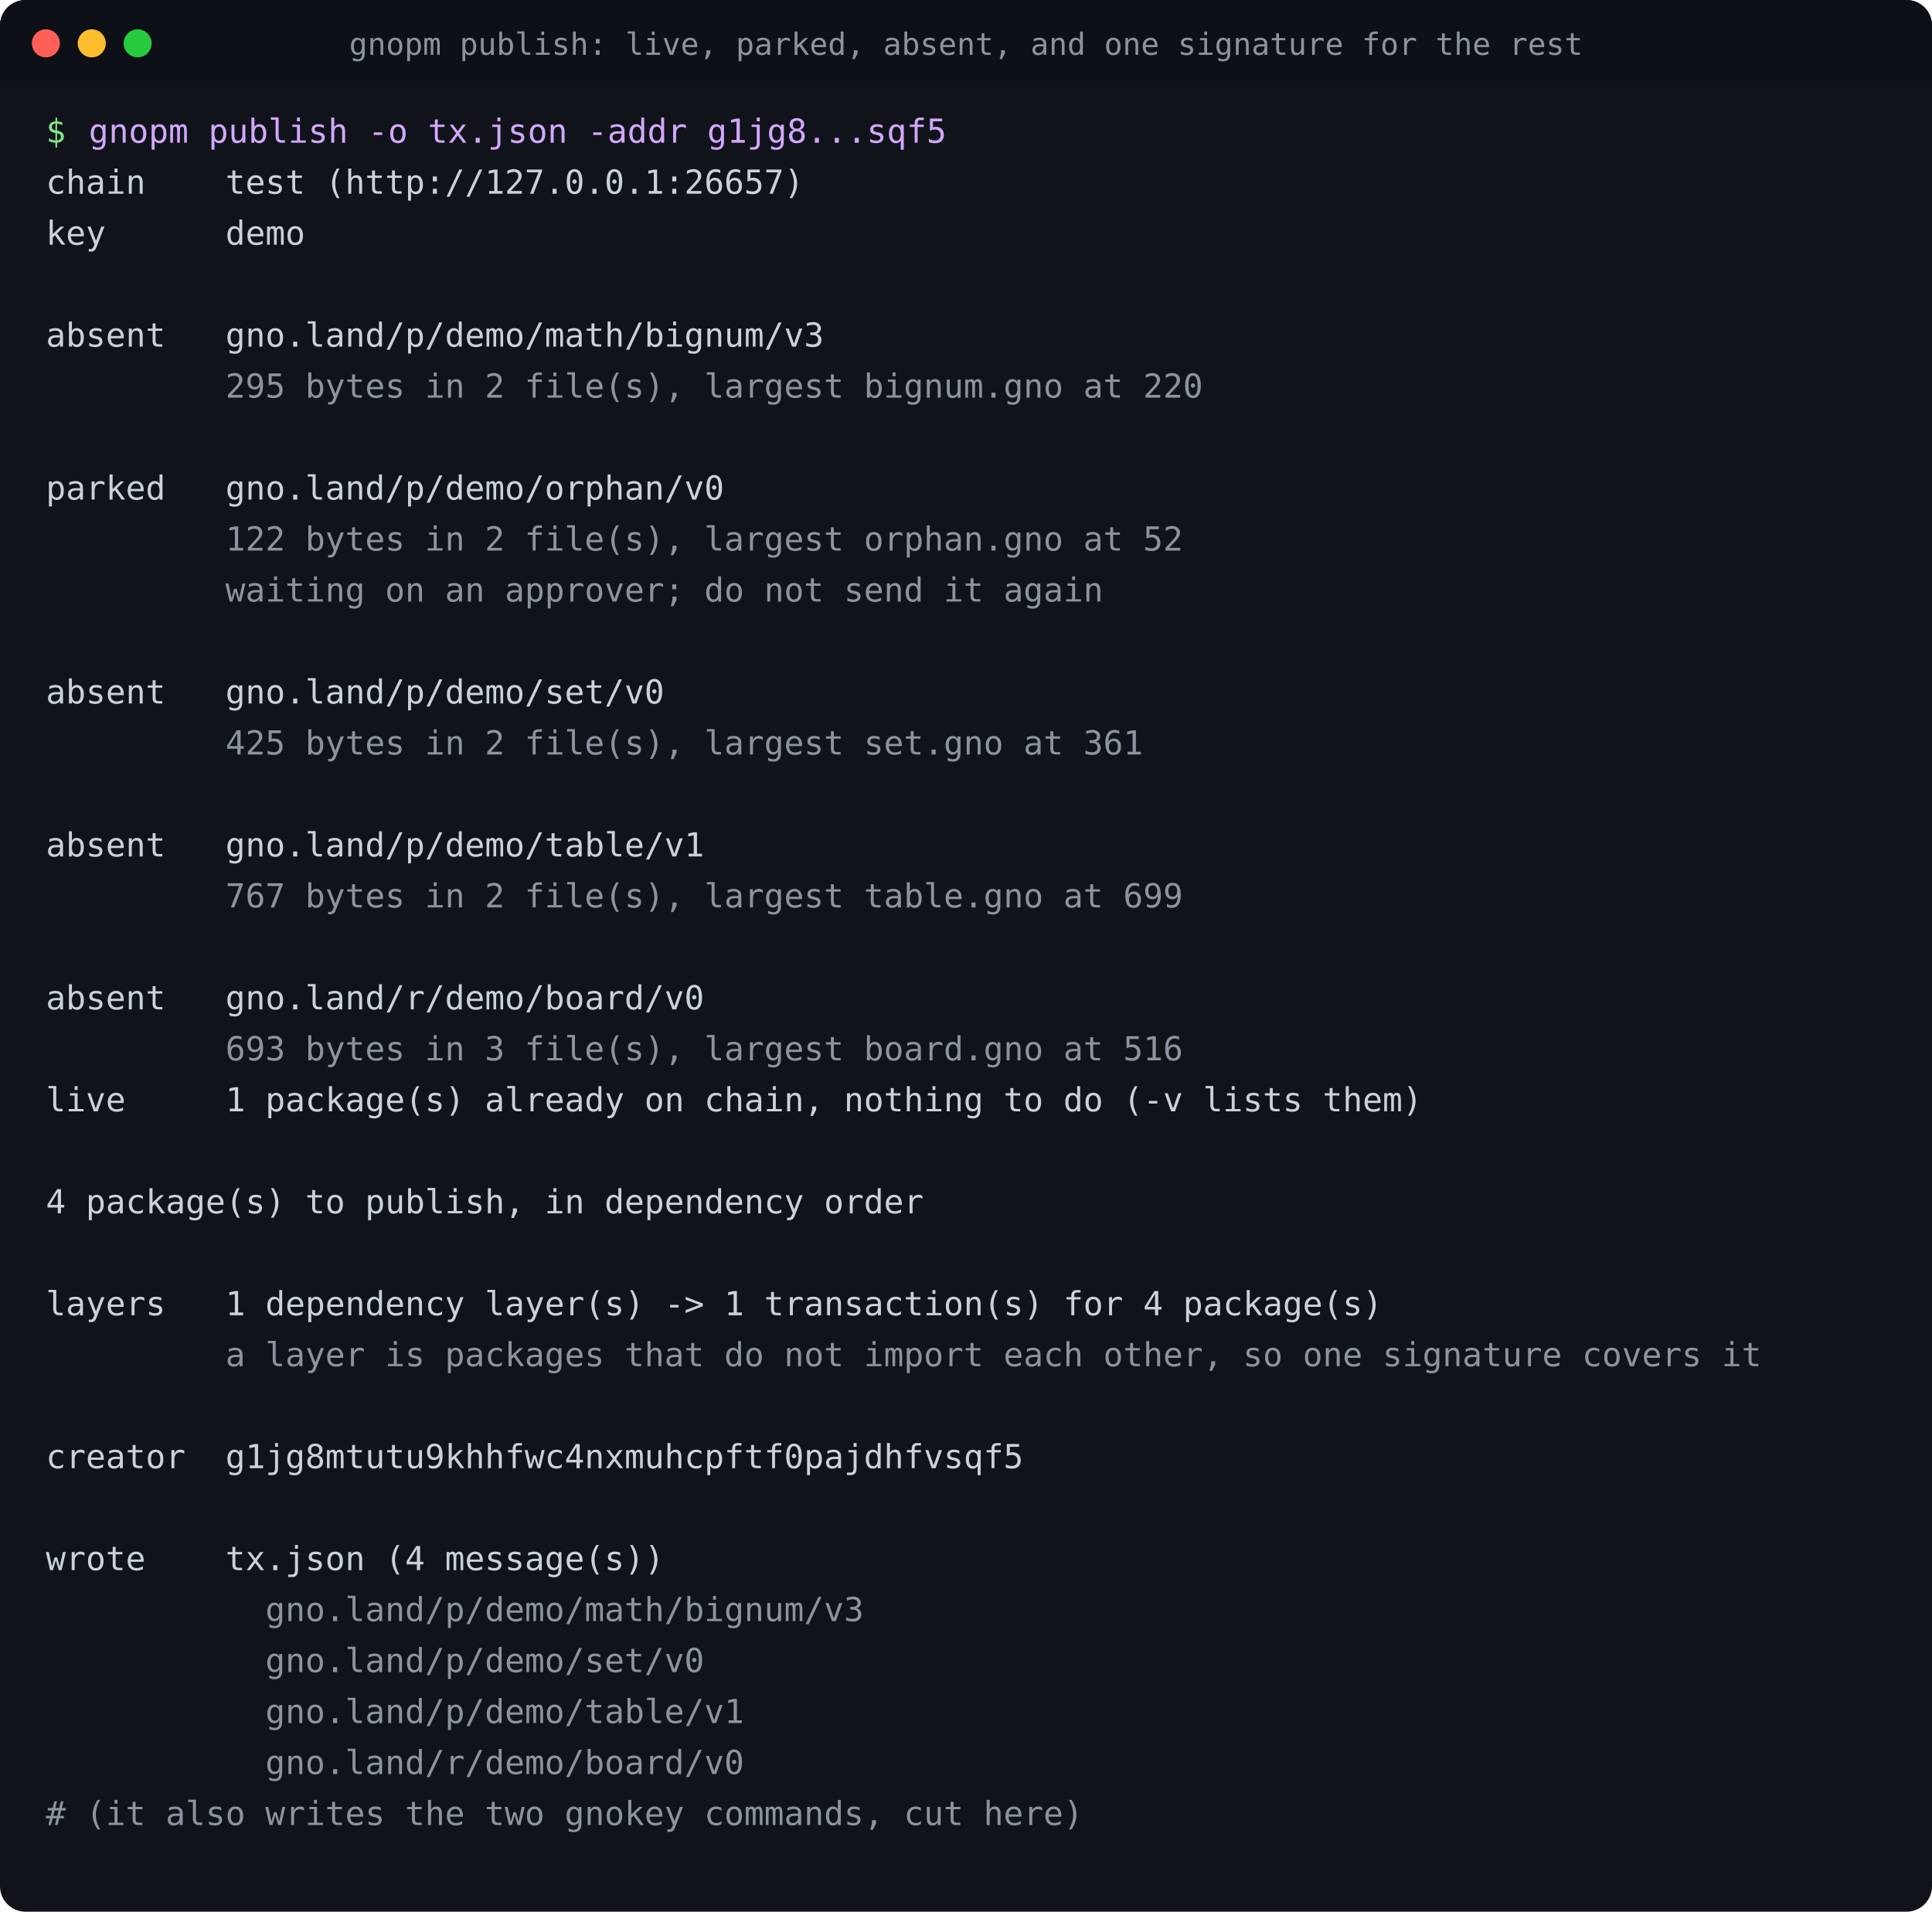
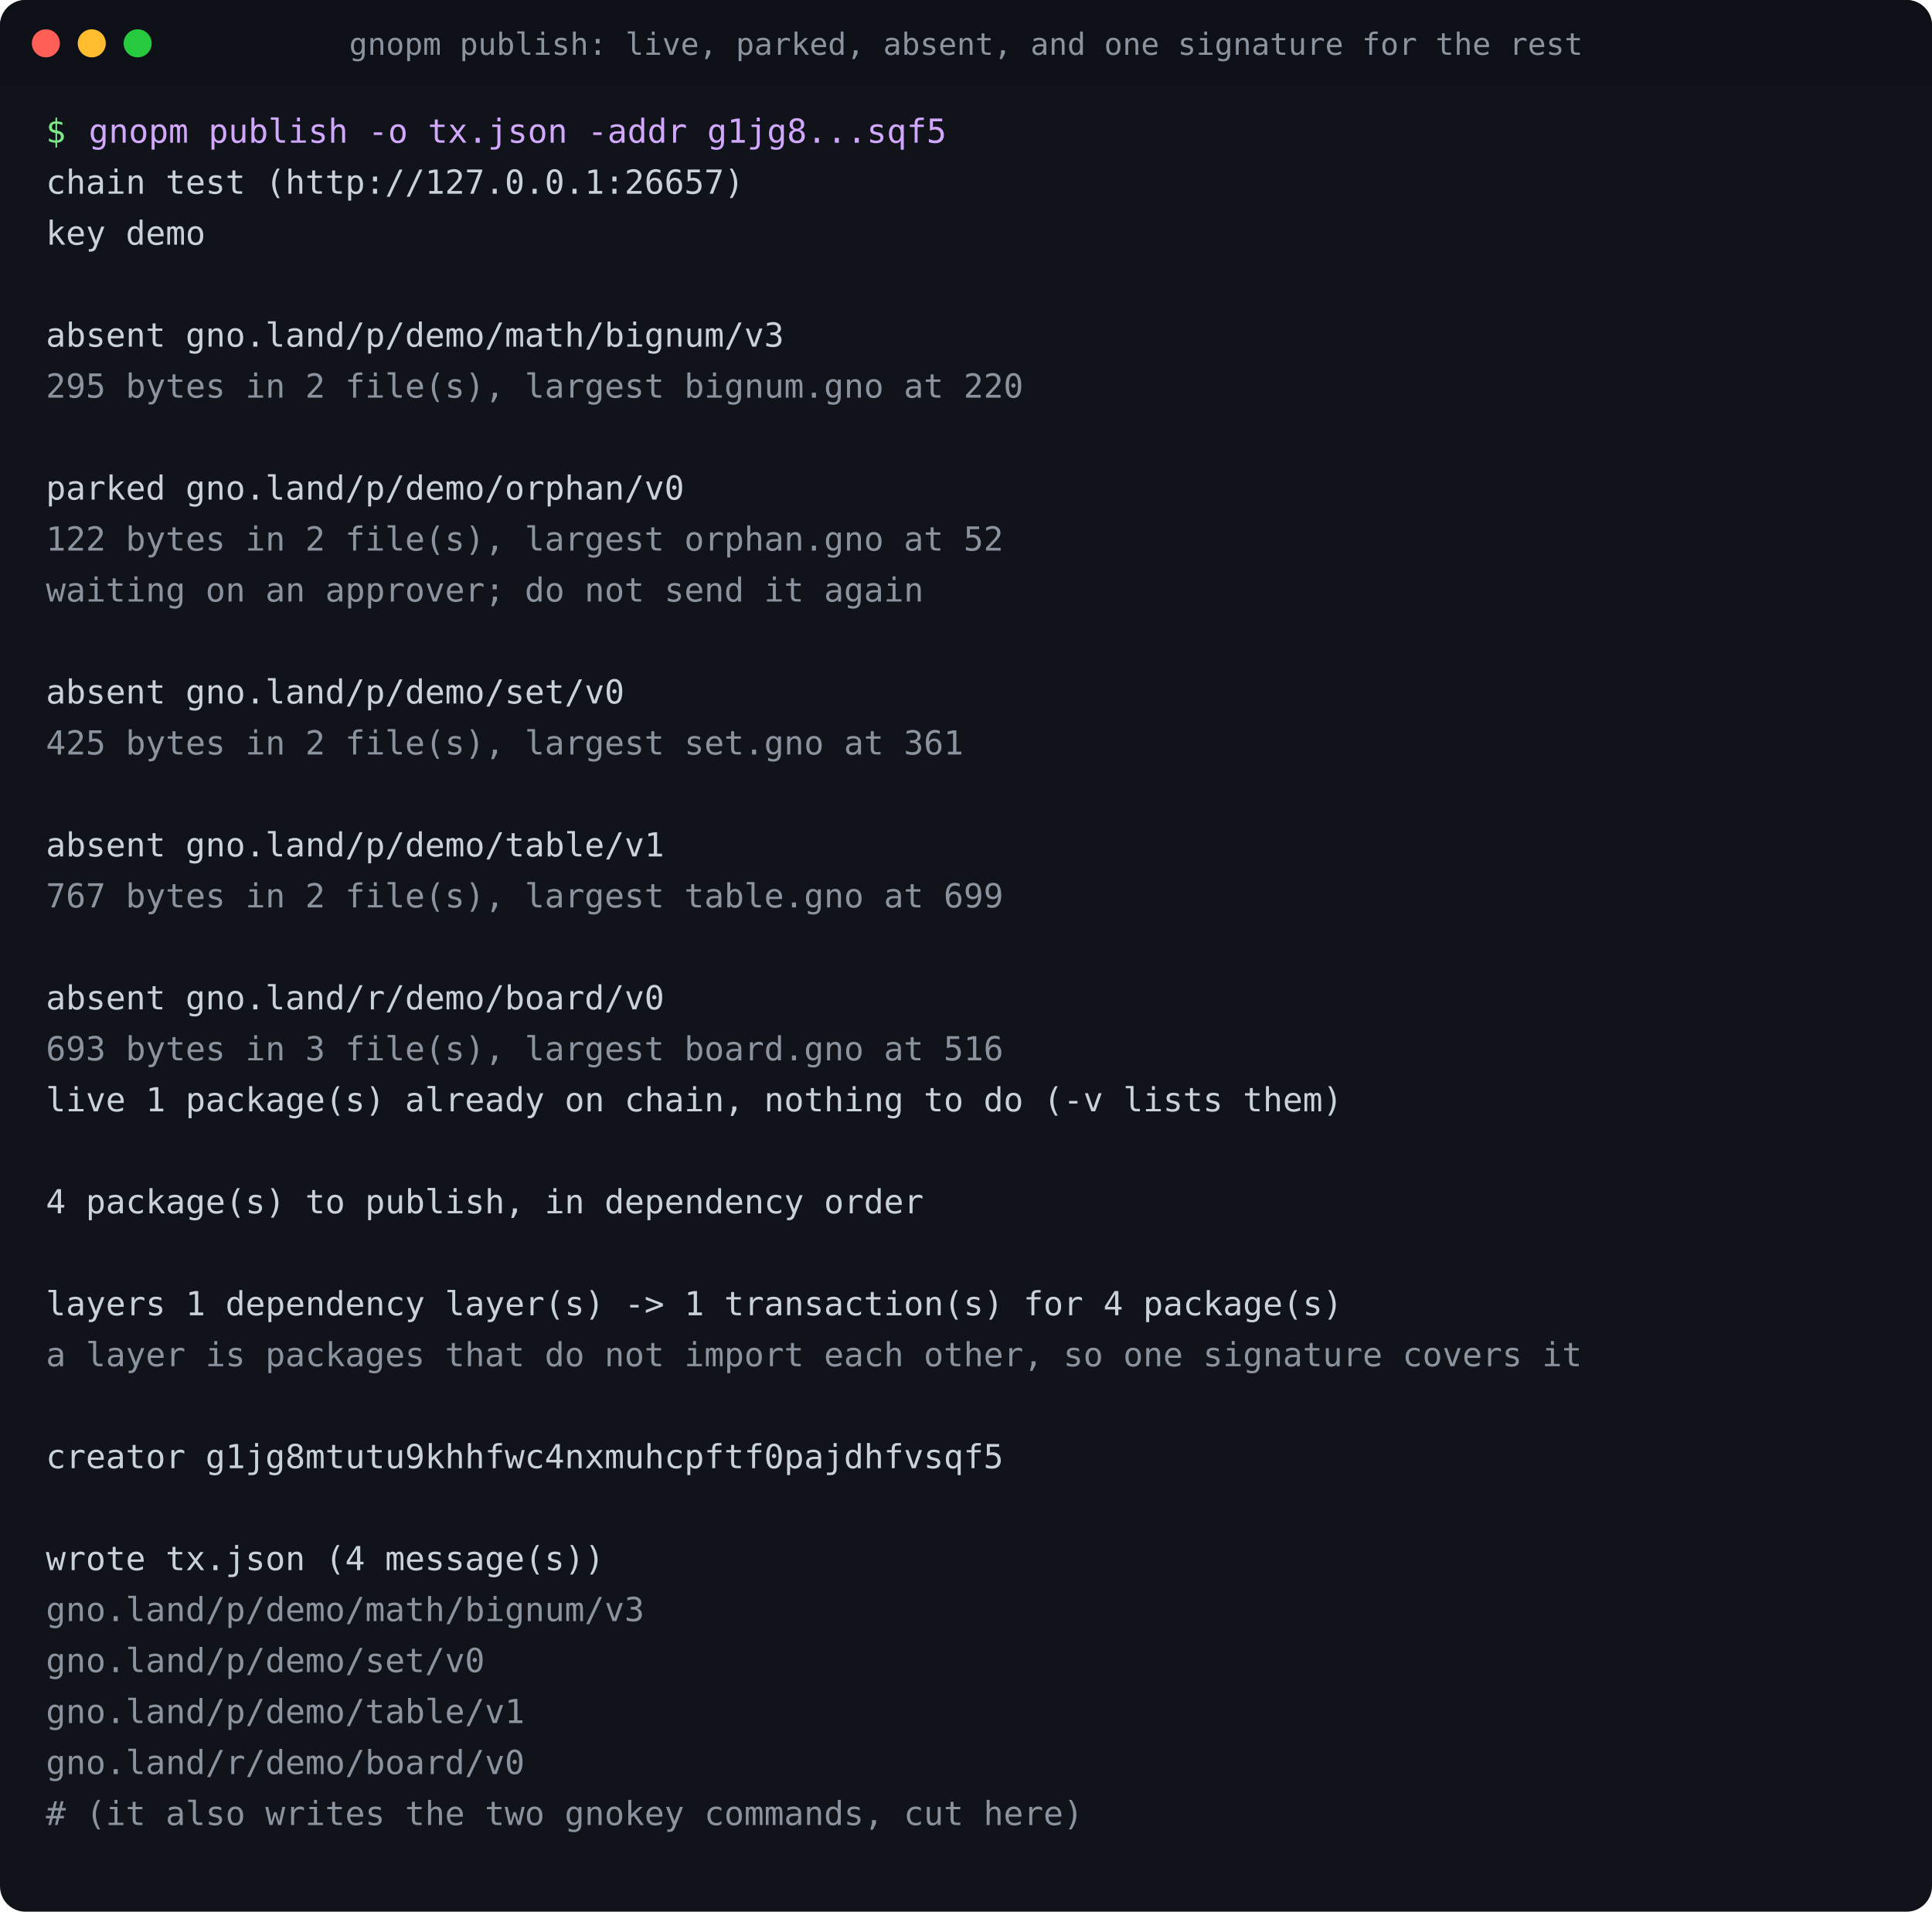
- <svg xmlns="http://www.w3.org/2000/svg" width="758" height="750" viewBox="0 0 758 750" font-family="ui-monospace,SFMono-Regular,Menlo,monospace" font-size="13">
-   <rect width="758" height="750" rx="10" fill="#11131a" />
-   <rect width="758" height="34" rx="10" fill="#0d1117" />
-   <rect y="24" width="758" height="10" fill="#0d1117" />
-   <circle cx="18" cy="17.0" r="5.5" fill="#ff5f56" />
-   <circle cx="36" cy="17.0" r="5.5" fill="#ffbd2e" />
-   <circle cx="54" cy="17.0" r="5.5" fill="#27c93f" />
-   <text x="379.0" y="21.5" fill="#8b949e" text-anchor="middle" font-size="12">gnopm publish: live, parked, absent, and one signature for the rest</text>
+ <svg xmlns="http://www.w3.org/2000/svg" width="758" height="750" font-family="ui-monospace,SFMono-Regular,Menlo,monospace" font-size="13" viewBox="0 0 758 750">
+   <rect width="758" height="750" fill="#11131a" rx="10" />
+   <rect width="758" height="34" fill="#0d1117" rx="10" />
+   <rect width="758" height="10" y="24" fill="#0d1117" />
+   <circle cx="18" cy="17" r="5.5" fill="#ff5f56" />
+   <circle cx="36" cy="17" r="5.5" fill="#ffbd2e" />
+   <circle cx="54" cy="17" r="5.5" fill="#27c93f" />
+   <text x="379" y="21.5" fill="#8b949e" font-size="12" text-anchor="middle">gnopm publish: live, parked, absent, and one signature for the rest</text>
  <text x="18" y="56" fill="#7ee787">$</text>
  <text x="34.8" y="56" fill="#d2a8ff">gnopm publish -o tx.json -addr g1jg8...sqf5</text>
-   <text x="18" y="76" fill="#c9d1d9" xml:space="preserve">chain    test (http://127.0.0.1:26657)</text>
-   <text x="18" y="96" fill="#c9d1d9" xml:space="preserve">key      demo</text>
-   <text x="18" y="136" fill="#c9d1d9" xml:space="preserve">absent   gno.land/p/demo/math/bignum/v3</text>
-   <text x="18" y="156" fill="#8b949e" xml:space="preserve">         295 bytes in 2 file(s), largest bignum.gno at 220</text>
-   <text x="18" y="196" fill="#c9d1d9" xml:space="preserve">parked   gno.land/p/demo/orphan/v0</text>
-   <text x="18" y="216" fill="#8b949e" xml:space="preserve">         122 bytes in 2 file(s), largest orphan.gno at 52</text>
-   <text x="18" y="236" fill="#8b949e" xml:space="preserve">         waiting on an approver; do not send it again</text>
-   <text x="18" y="276" fill="#c9d1d9" xml:space="preserve">absent   gno.land/p/demo/set/v0</text>
-   <text x="18" y="296" fill="#8b949e" xml:space="preserve">         425 bytes in 2 file(s), largest set.gno at 361</text>
-   <text x="18" y="336" fill="#c9d1d9" xml:space="preserve">absent   gno.land/p/demo/table/v1</text>
-   <text x="18" y="356" fill="#8b949e" xml:space="preserve">         767 bytes in 2 file(s), largest table.gno at 699</text>
-   <text x="18" y="396" fill="#c9d1d9" xml:space="preserve">absent   gno.land/r/demo/board/v0</text>
-   <text x="18" y="416" fill="#8b949e" xml:space="preserve">         693 bytes in 3 file(s), largest board.gno at 516</text>
-   <text x="18" y="436" fill="#c9d1d9" xml:space="preserve">live     1 package(s) already on chain, nothing to do (-v lists them)</text>
+   <text x="18" y="76" fill="#c9d1d9" xml:space="preserve">chain test (http://127.0.0.1:26657)</text>
+   <text x="18" y="96" fill="#c9d1d9" xml:space="preserve">key demo</text>
+   <text x="18" y="136" fill="#c9d1d9" xml:space="preserve">absent gno.land/p/demo/math/bignum/v3</text>
+   <text x="18" y="156" fill="#8b949e" xml:space="preserve">295 bytes in 2 file(s), largest bignum.gno at 220</text>
+   <text x="18" y="196" fill="#c9d1d9" xml:space="preserve">parked gno.land/p/demo/orphan/v0</text>
+   <text x="18" y="216" fill="#8b949e" xml:space="preserve">122 bytes in 2 file(s), largest orphan.gno at 52</text>
+   <text x="18" y="236" fill="#8b949e" xml:space="preserve">waiting on an approver; do not send it again</text>
+   <text x="18" y="276" fill="#c9d1d9" xml:space="preserve">absent gno.land/p/demo/set/v0</text>
+   <text x="18" y="296" fill="#8b949e" xml:space="preserve">425 bytes in 2 file(s), largest set.gno at 361</text>
+   <text x="18" y="336" fill="#c9d1d9" xml:space="preserve">absent gno.land/p/demo/table/v1</text>
+   <text x="18" y="356" fill="#8b949e" xml:space="preserve">767 bytes in 2 file(s), largest table.gno at 699</text>
+   <text x="18" y="396" fill="#c9d1d9" xml:space="preserve">absent gno.land/r/demo/board/v0</text>
+   <text x="18" y="416" fill="#8b949e" xml:space="preserve">693 bytes in 3 file(s), largest board.gno at 516</text>
+   <text x="18" y="436" fill="#c9d1d9" xml:space="preserve">live 1 package(s) already on chain, nothing to do (-v lists them)</text>
  <text x="18" y="476" fill="#c9d1d9" xml:space="preserve">4 package(s) to publish, in dependency order</text>
-   <text x="18" y="516" fill="#c9d1d9" xml:space="preserve">layers   1 dependency layer(s) -&gt; 1 transaction(s) for 4 package(s)</text>
-   <text x="18" y="536" fill="#8b949e" xml:space="preserve">         a layer is packages that do not import each other, so one signature covers it</text>
-   <text x="18" y="576" fill="#c9d1d9" xml:space="preserve">creator  g1jg8mtutu9khhfwc4nxmuhcpftf0pajdhfvsqf5</text>
-   <text x="18" y="616" fill="#c9d1d9" xml:space="preserve">wrote    tx.json (4 message(s))</text>
-   <text x="18" y="636" fill="#8b949e" xml:space="preserve">           gno.land/p/demo/math/bignum/v3</text>
-   <text x="18" y="656" fill="#8b949e" xml:space="preserve">           gno.land/p/demo/set/v0</text>
-   <text x="18" y="676" fill="#8b949e" xml:space="preserve">           gno.land/p/demo/table/v1</text>
-   <text x="18" y="696" fill="#8b949e" xml:space="preserve">           gno.land/r/demo/board/v0</text>
+   <text x="18" y="516" fill="#c9d1d9" xml:space="preserve">layers 1 dependency layer(s) -&gt; 1 transaction(s) for 4 package(s)</text>
+   <text x="18" y="536" fill="#8b949e" xml:space="preserve">a layer is packages that do not import each other, so one signature covers it</text>
+   <text x="18" y="576" fill="#c9d1d9" xml:space="preserve">creator g1jg8mtutu9khhfwc4nxmuhcpftf0pajdhfvsqf5</text>
+   <text x="18" y="616" fill="#c9d1d9" xml:space="preserve">wrote tx.json (4 message(s))</text>
+   <text x="18" y="636" fill="#8b949e" xml:space="preserve">gno.land/p/demo/math/bignum/v3</text>
+   <text x="18" y="656" fill="#8b949e" xml:space="preserve">gno.land/p/demo/set/v0</text>
+   <text x="18" y="676" fill="#8b949e" xml:space="preserve">gno.land/p/demo/table/v1</text>
+   <text x="18" y="696" fill="#8b949e" xml:space="preserve">gno.land/r/demo/board/v0</text>
  <text x="18" y="716" fill="#8b949e" xml:space="preserve"># (it also writes the two gnokey commands, cut here)</text>
</svg>
